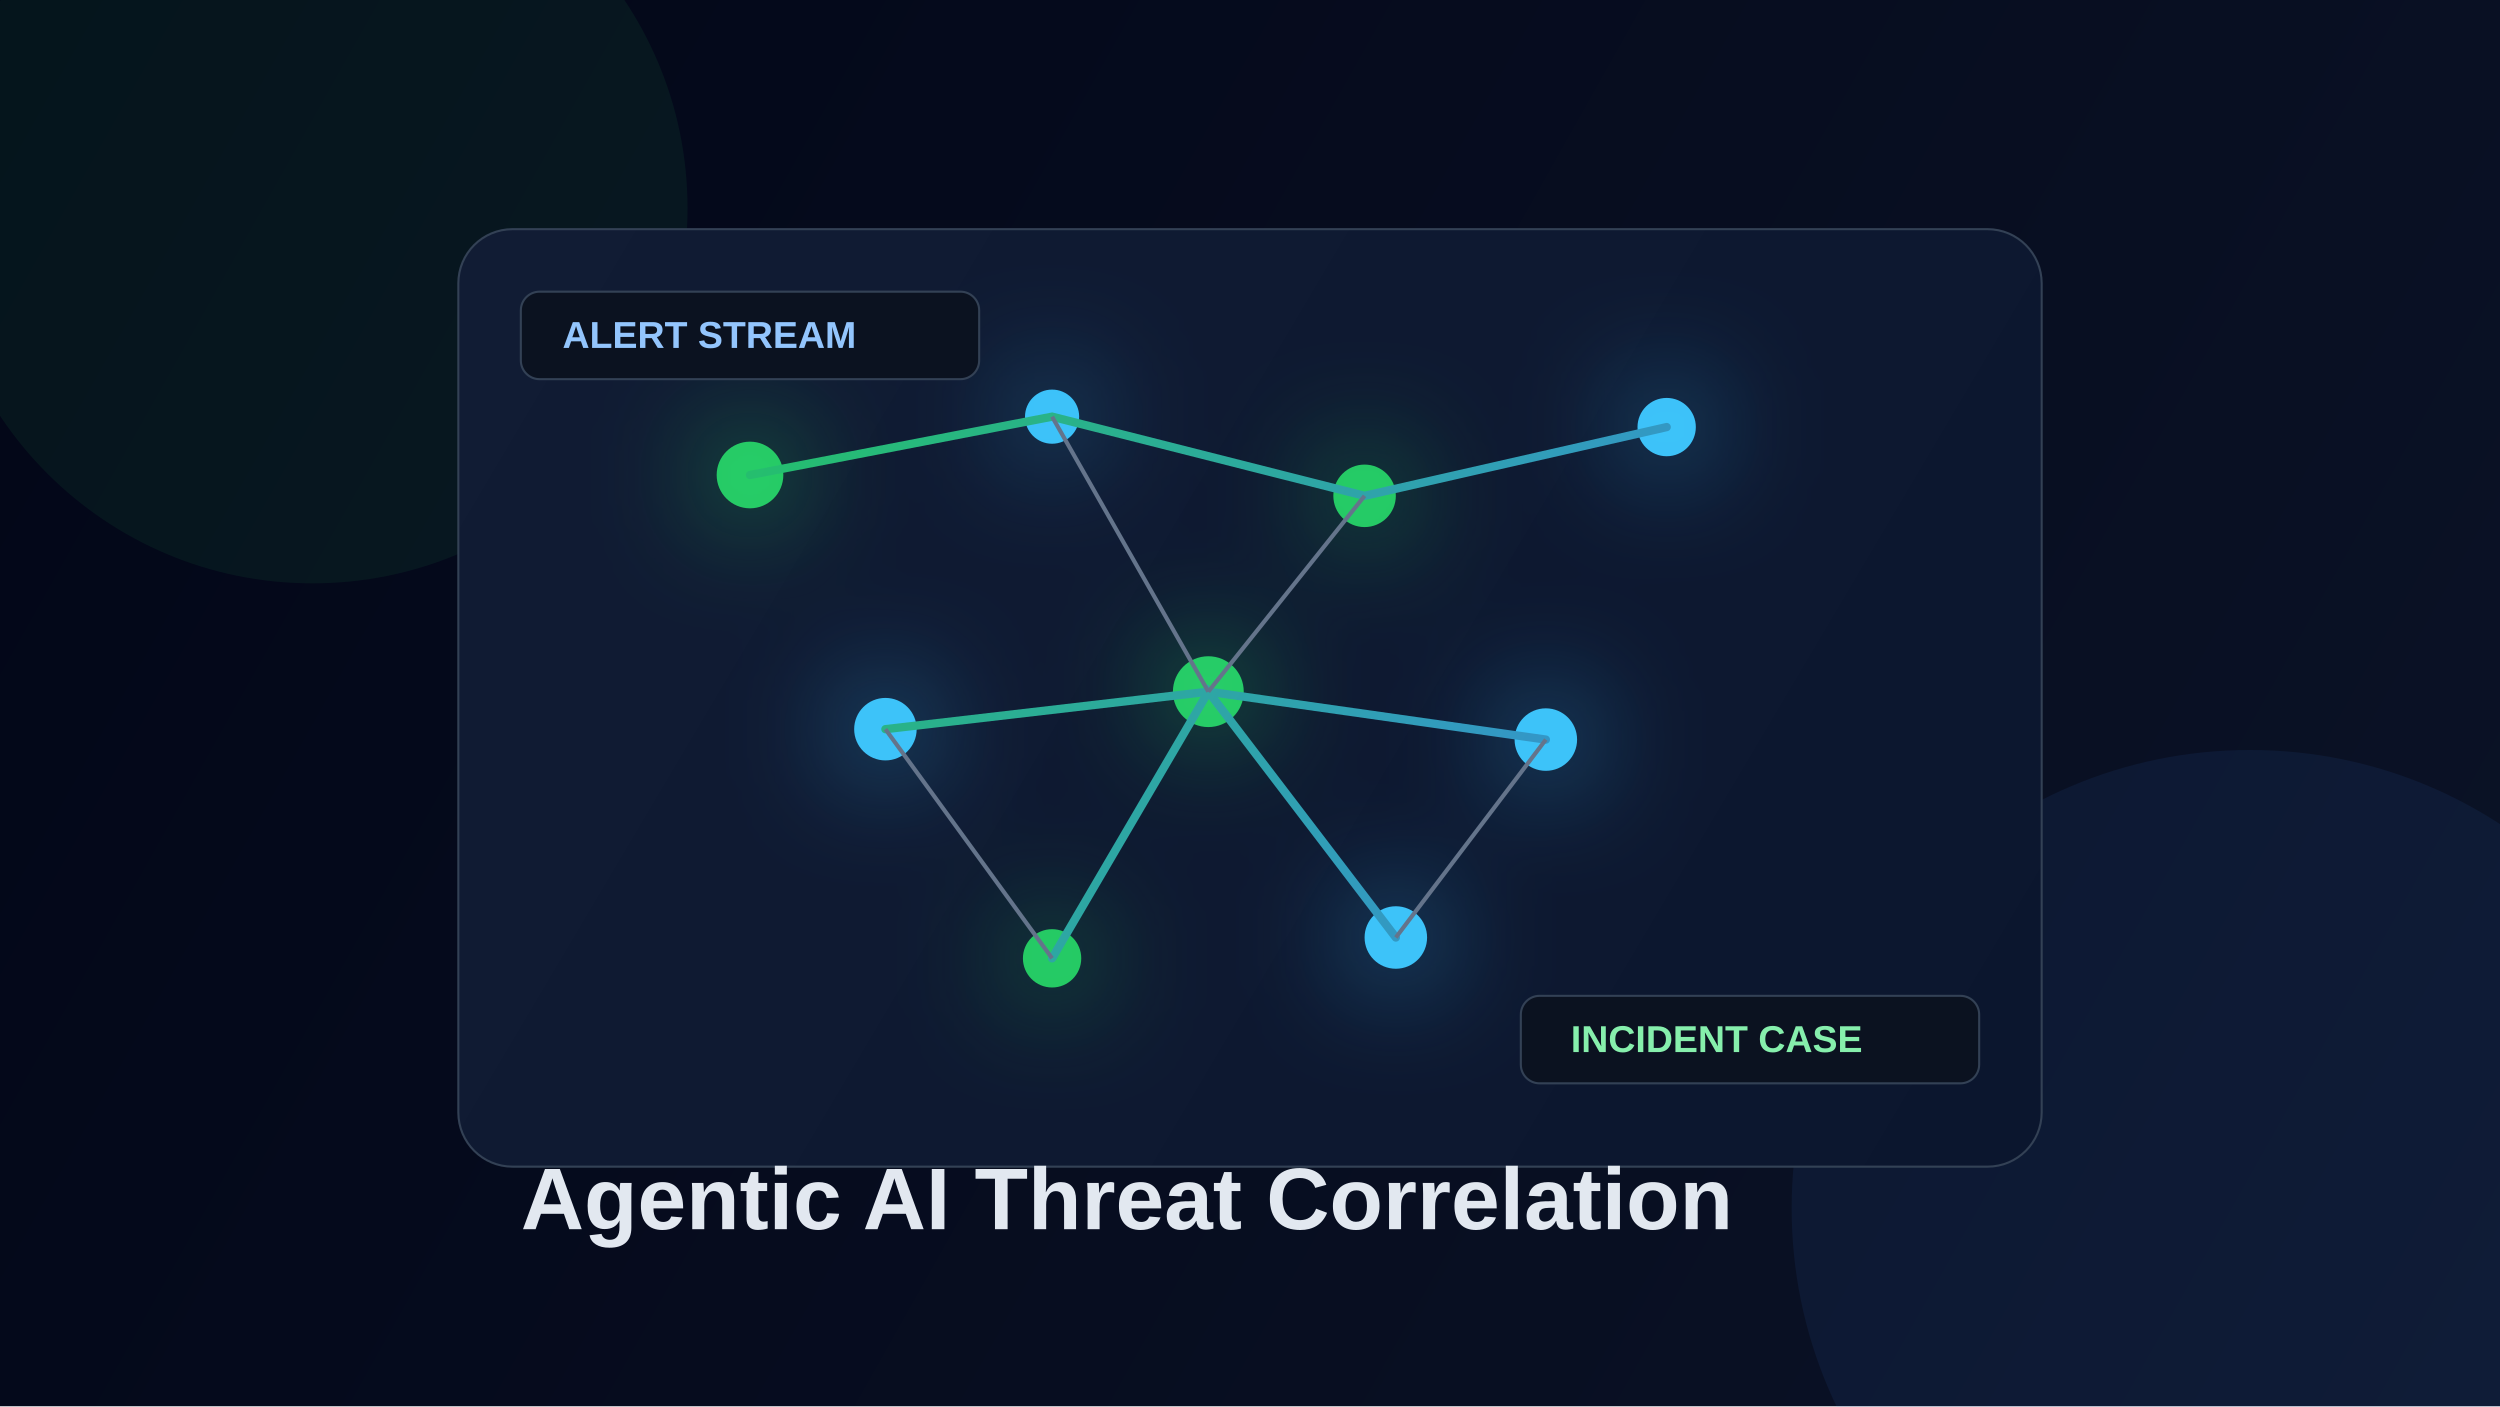
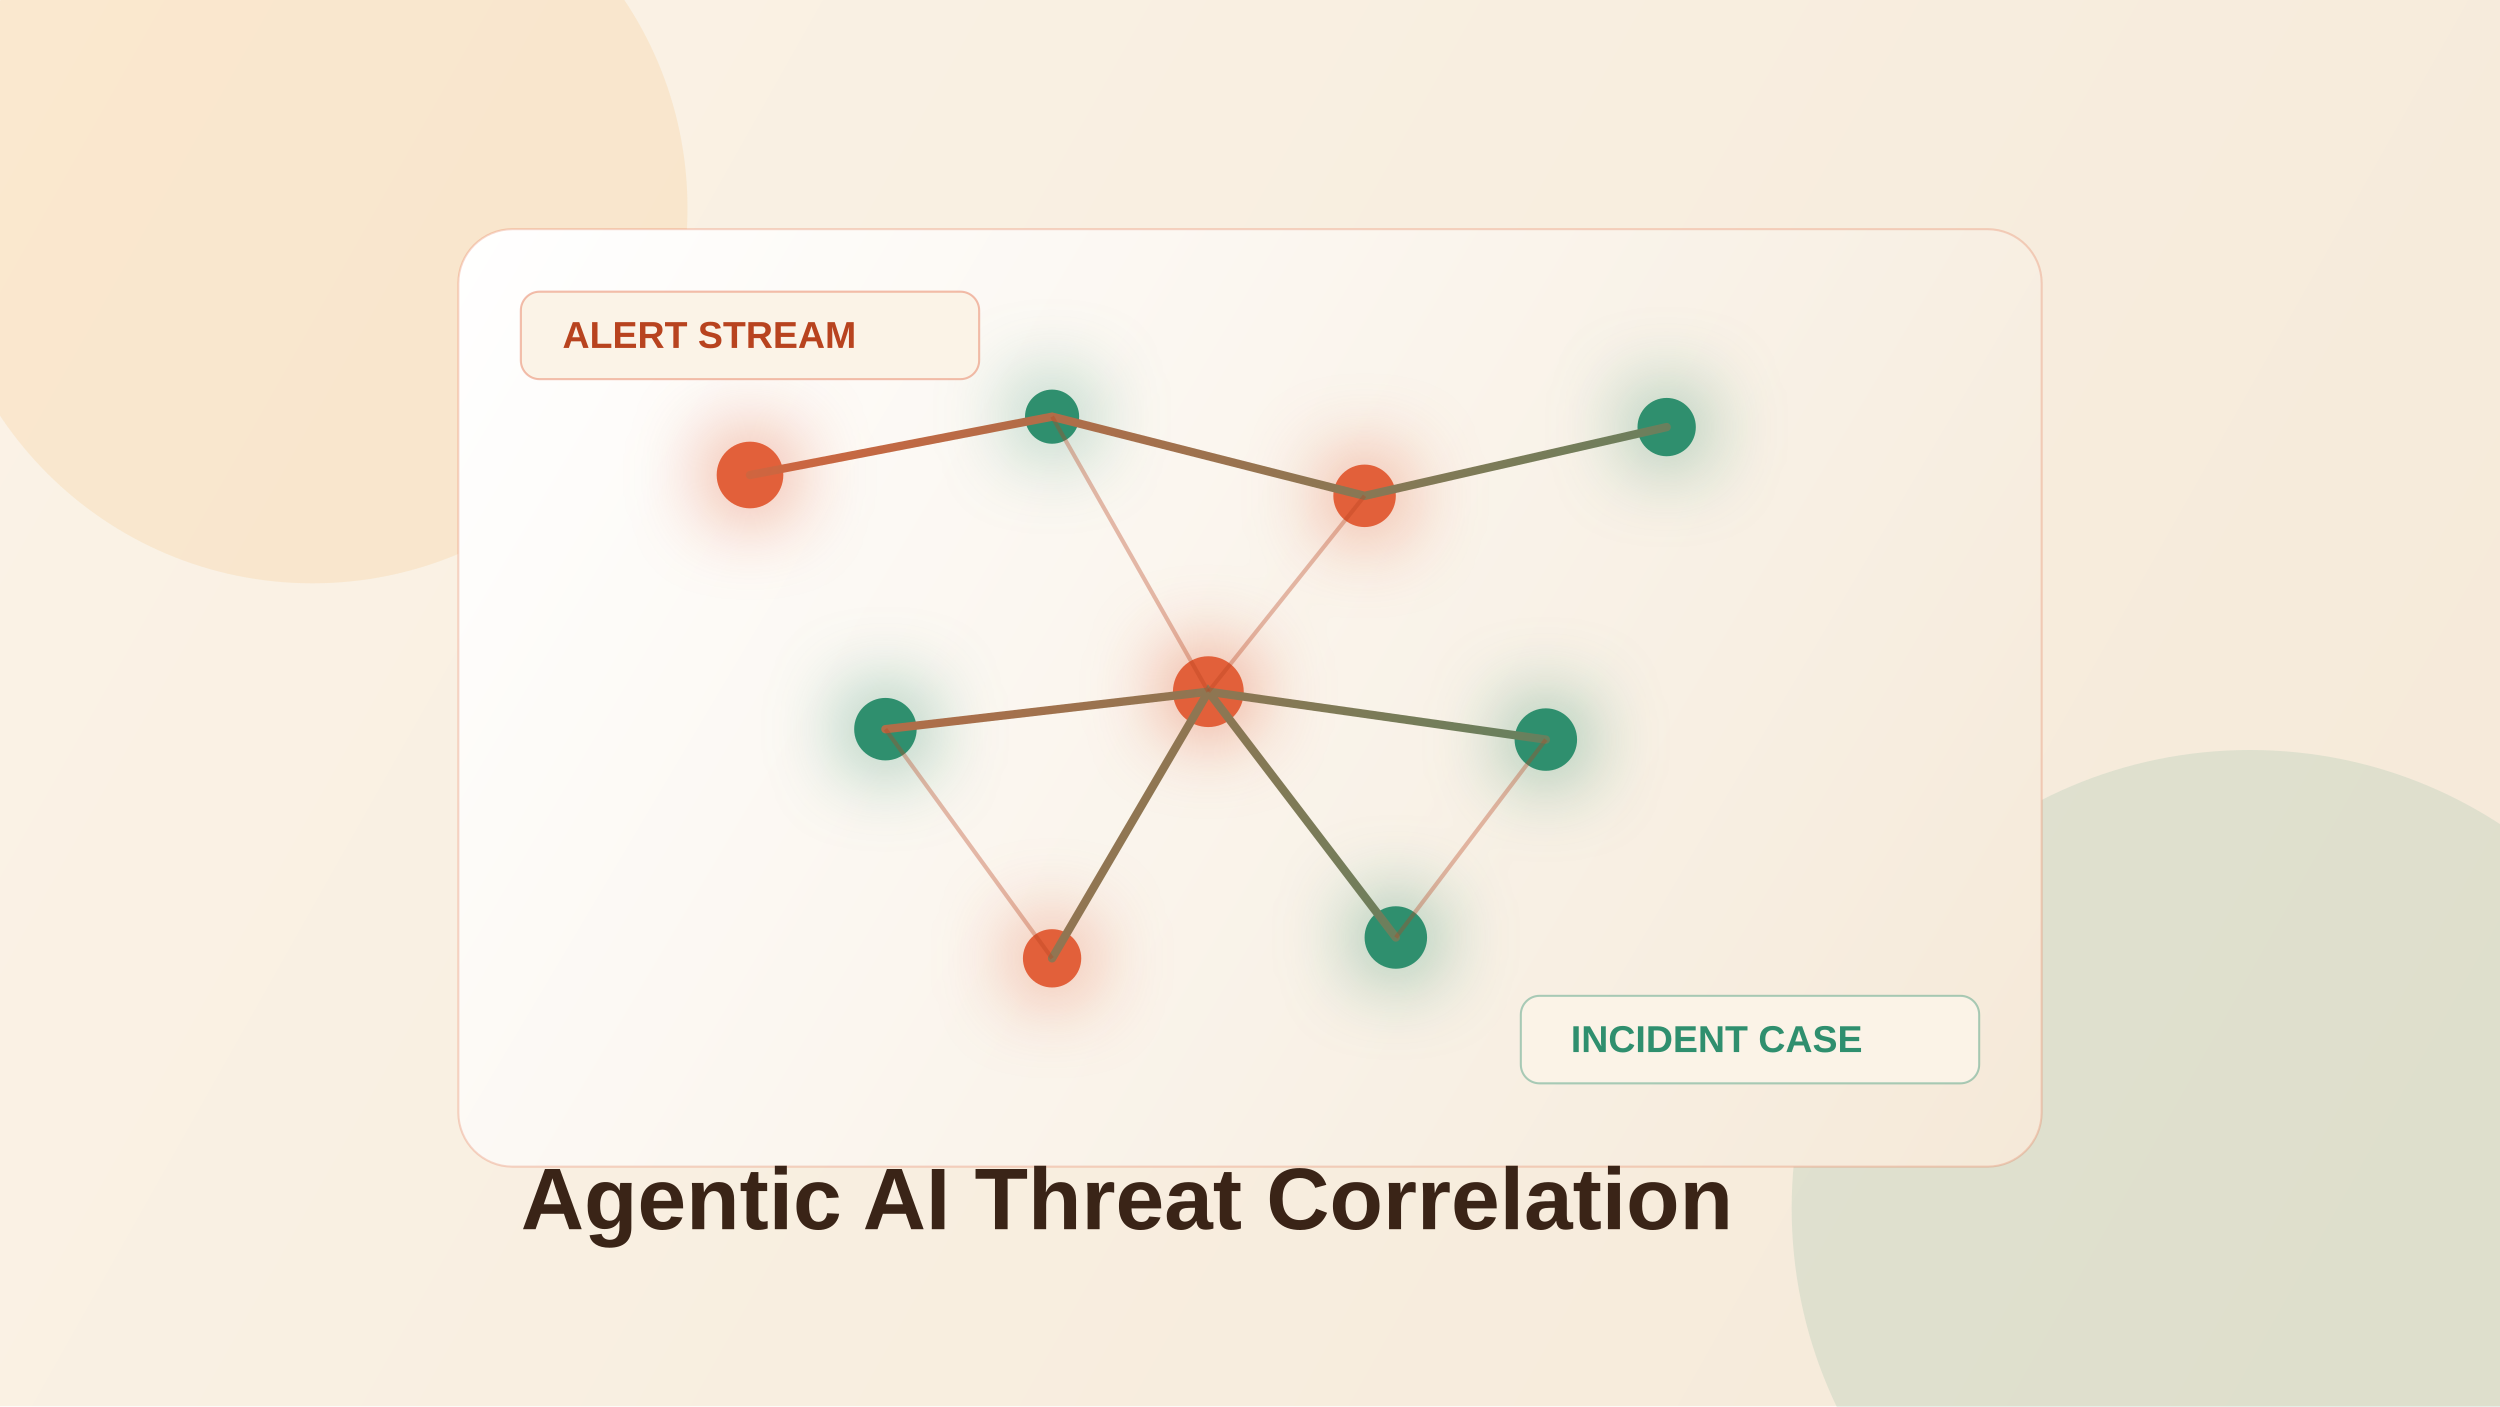
<svg xmlns="http://www.w3.org/2000/svg" width="1200" height="675" viewBox="0 0 1200 675" fill="none">
  <defs>
    <linearGradient id="bg" x1="0" y1="0" x2="1200" y2="675" gradientUnits="userSpaceOnUse">
-       <stop stop-color="#020617" />
-       <stop offset="1" stop-color="#0B1327" />
+       <stop stop-color="#FBF3E7" />
+       <stop offset="1" stop-color="#F5E9D8" />
    </linearGradient>
    <linearGradient id="card" x1="220" y1="110" x2="980" y2="560" gradientUnits="userSpaceOnUse">
-       <stop stop-color="#111C34" />
-       <stop offset="1" stop-color="#0B162E" />
+       <stop stop-color="#FFFFFF" />
+       <stop offset="1" stop-color="#F5E9D8" />
    </linearGradient>
    <linearGradient id="accent" x1="300" y1="190" x2="900" y2="500" gradientUnits="userSpaceOnUse">
-       <stop stop-color="#22C55E" />
-       <stop offset="1" stop-color="#3B82F6" />
+       <stop stop-color="#E2603A" />
+       <stop offset="1" stop-color="#2F8F6E" />
    </linearGradient>
    <filter id="glow" x="0" y="0" width="1200" height="675" filterUnits="userSpaceOnUse" color-interpolation-filters="sRGB">
-       <feGaussianBlur stdDeviation="28" result="blur" />
-       <feBlend in="SourceGraphic" in2="blur" mode="screen" />
+       <feGaussianBlur stdDeviation="20" result="blur" />
+       <feBlend in="SourceGraphic" in2="blur" mode="normal" />
    </filter>
  </defs>
  <rect width="1200" height="675" fill="url(#bg)" />
-   <circle cx="150" cy="100" r="180" fill="#22C55E" opacity="0.08" />
-   <circle cx="1080" cy="580" r="220" fill="#3B82F6" opacity="0.08" />
-   <rect x="220" y="110" width="760" height="450" rx="26" fill="url(#card)" stroke="#334155" />
+   <circle cx="150" cy="100" r="180" fill="#EFA33B" opacity="0.14" />
+   <circle cx="1080" cy="580" r="220" fill="#2F8F6E" opacity="0.12" />
+   <rect x="220" y="110" width="760" height="450" rx="26" fill="url(#card)" stroke="#E2603A" stroke-opacity="0.25" />
  <g filter="url(#glow)">
-     <circle cx="360" cy="228" r="16" fill="#22C55E" />
-     <circle cx="505" cy="200" r="13" fill="#38BDF8" />
-     <circle cx="655" cy="238" r="15" fill="#22C55E" />
-     <circle cx="800" cy="205" r="14" fill="#38BDF8" />
-     <circle cx="425" cy="350" r="15" fill="#38BDF8" />
-     <circle cx="580" cy="332" r="17" fill="#22C55E" />
-     <circle cx="742" cy="355" r="15" fill="#38BDF8" />
-     <circle cx="505" cy="460" r="14" fill="#22C55E" />
-     <circle cx="670" cy="450" r="15" fill="#38BDF8" />
+     <circle cx="360" cy="228" r="16" fill="#E2603A" />
+     <circle cx="505" cy="200" r="13" fill="#2F8F6E" />
+     <circle cx="655" cy="238" r="15" fill="#E2603A" />
+     <circle cx="800" cy="205" r="14" fill="#2F8F6E" />
+     <circle cx="425" cy="350" r="15" fill="#2F8F6E" />
+     <circle cx="580" cy="332" r="17" fill="#E2603A" />
+     <circle cx="742" cy="355" r="15" fill="#2F8F6E" />
+     <circle cx="505" cy="460" r="14" fill="#E2603A" />
+     <circle cx="670" cy="450" r="15" fill="#2F8F6E" />
  </g>
  <path d="M360 228L505 200L655 238L800 205" stroke="url(#accent)" stroke-width="4" stroke-linecap="round" />
  <path d="M425 350L580 332L742 355" stroke="url(#accent)" stroke-width="4" stroke-linecap="round" />
  <path d="M505 460L580 332L670 450" stroke="url(#accent)" stroke-width="4" stroke-linecap="round" />
-   <path d="M505 200L580 332" stroke="#64748B" stroke-width="2" />
-   <path d="M655 238L580 332" stroke="#64748B" stroke-width="2" />
-   <path d="M425 350L505 460" stroke="#64748B" stroke-width="2" />
-   <path d="M742 355L670 450" stroke="#64748B" stroke-width="2" />
-   <rect x="250" y="140" width="220" height="42" rx="9" fill="#0B1220" stroke="#334155" />
-   <text x="270" y="167" fill="#93C5FD" font-family="Arial, sans-serif" font-size="18" font-weight="700">ALERT STREAM</text>
-   <rect x="730" y="478" width="220" height="42" rx="9" fill="#0B1220" stroke="#334155" />
-   <text x="754" y="505" fill="#86EFAC" font-family="Arial, sans-serif" font-size="18" font-weight="700">INCIDENT CASE</text>
-   <text x="250" y="590" fill="#E2E8F0" font-family="Arial, sans-serif" font-size="42" font-weight="800">Agentic AI Threat Correlation</text>
+   <path d="M505 200L580 332" stroke="#B8431F" stroke-opacity="0.35" stroke-width="2" />
+   <path d="M655 238L580 332" stroke="#B8431F" stroke-opacity="0.35" stroke-width="2" />
+   <path d="M425 350L505 460" stroke="#B8431F" stroke-opacity="0.35" stroke-width="2" />
+   <path d="M742 355L670 450" stroke="#B8431F" stroke-opacity="0.35" stroke-width="2" />
+   <rect x="250" y="140" width="220" height="42" rx="9" fill="#FBF3E7" stroke="#E2603A" stroke-opacity="0.4" />
+   <text x="270" y="167" fill="#B8431F" font-family="Arial, sans-serif" font-size="18" font-weight="700">ALERT STREAM</text>
+   <rect x="730" y="478" width="220" height="42" rx="9" fill="#FBF3E7" stroke="#2F8F6E" stroke-opacity="0.4" />
+   <text x="754" y="505" fill="#2F8F6E" font-family="Arial, sans-serif" font-size="18" font-weight="700">INCIDENT CASE</text>
+   <text x="250" y="590" fill="#3A2417" font-family="Arial, sans-serif" font-size="42" font-weight="800">Agentic AI Threat Correlation</text>
</svg>
